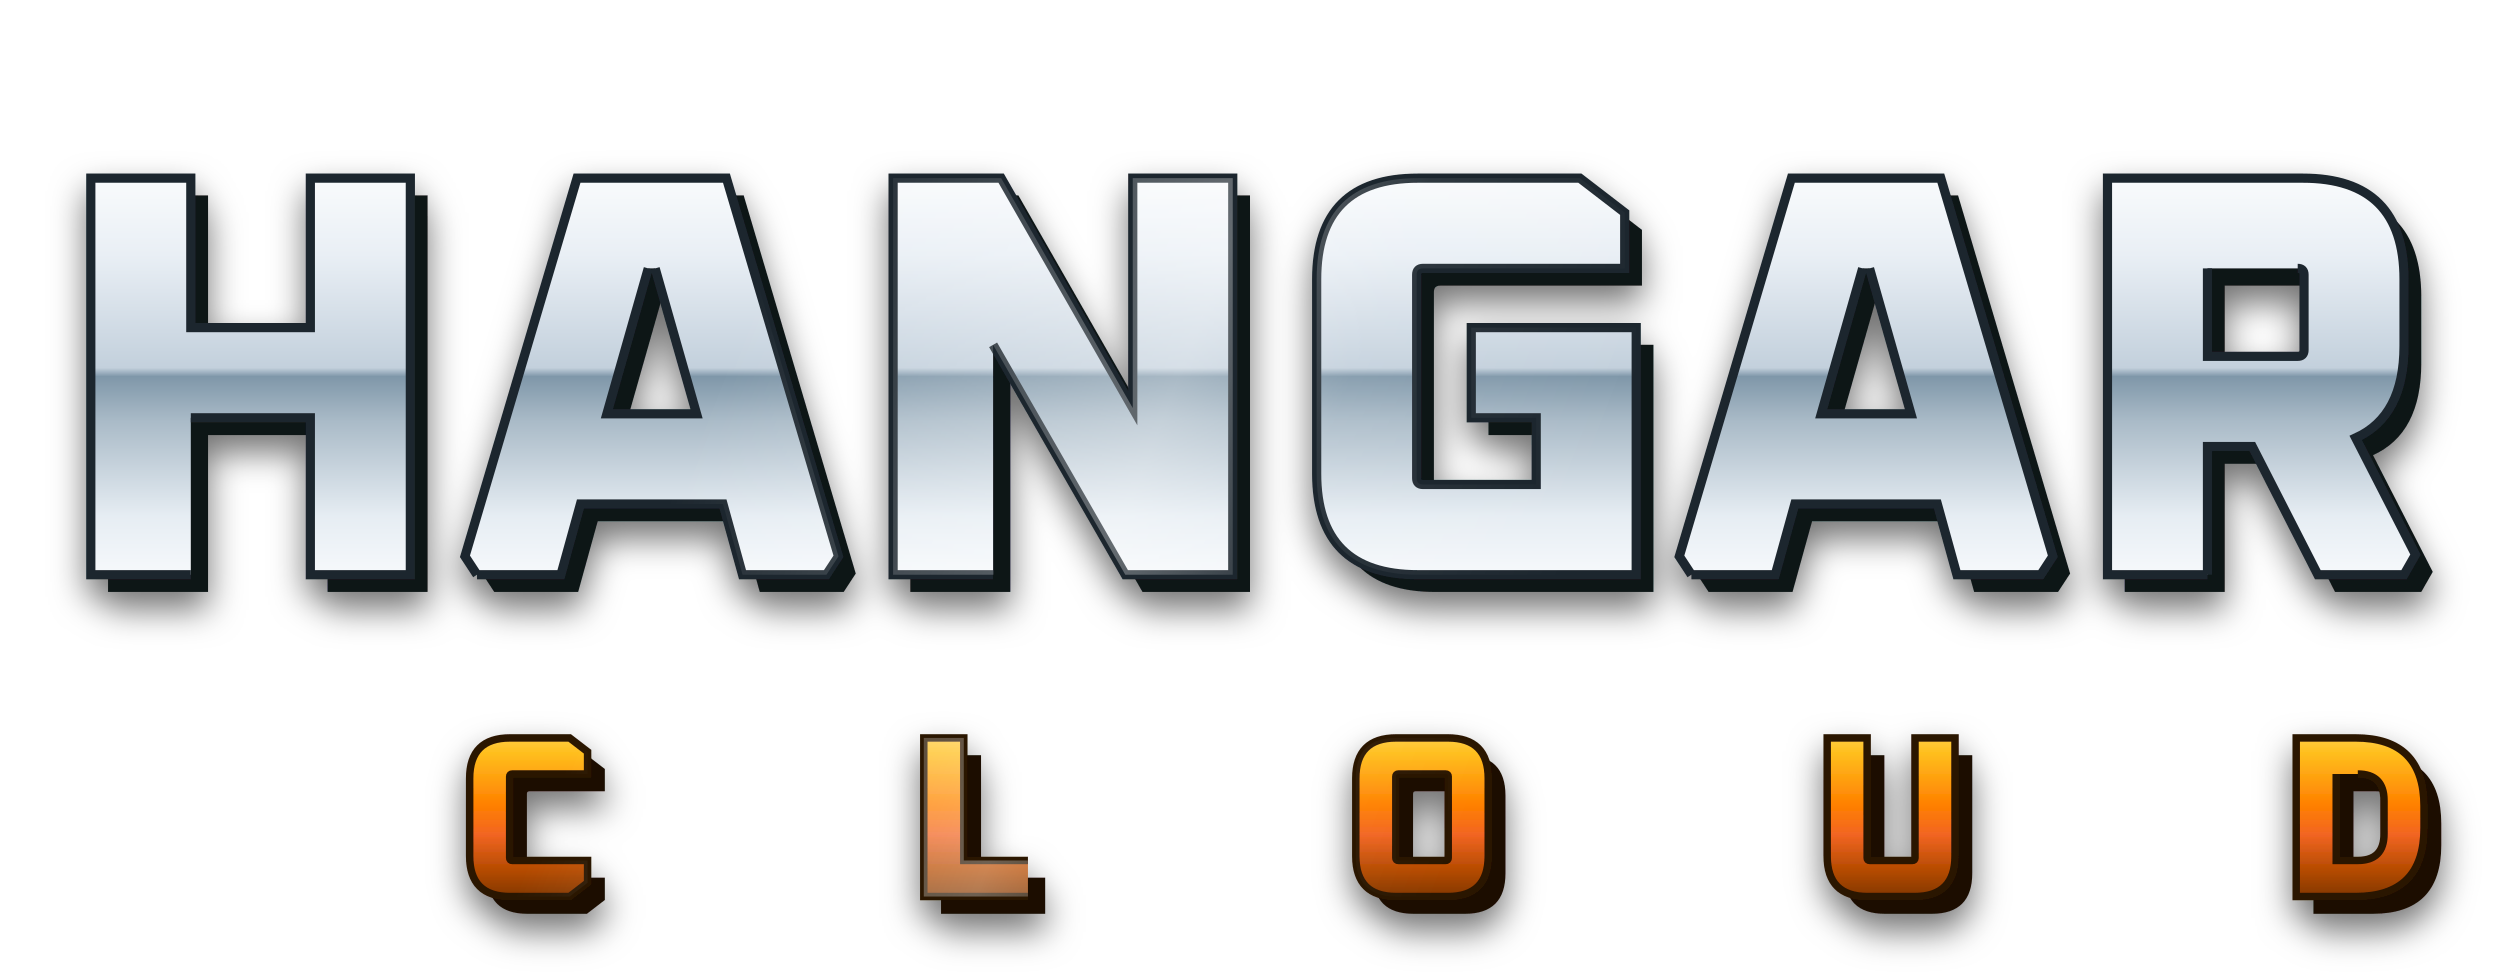
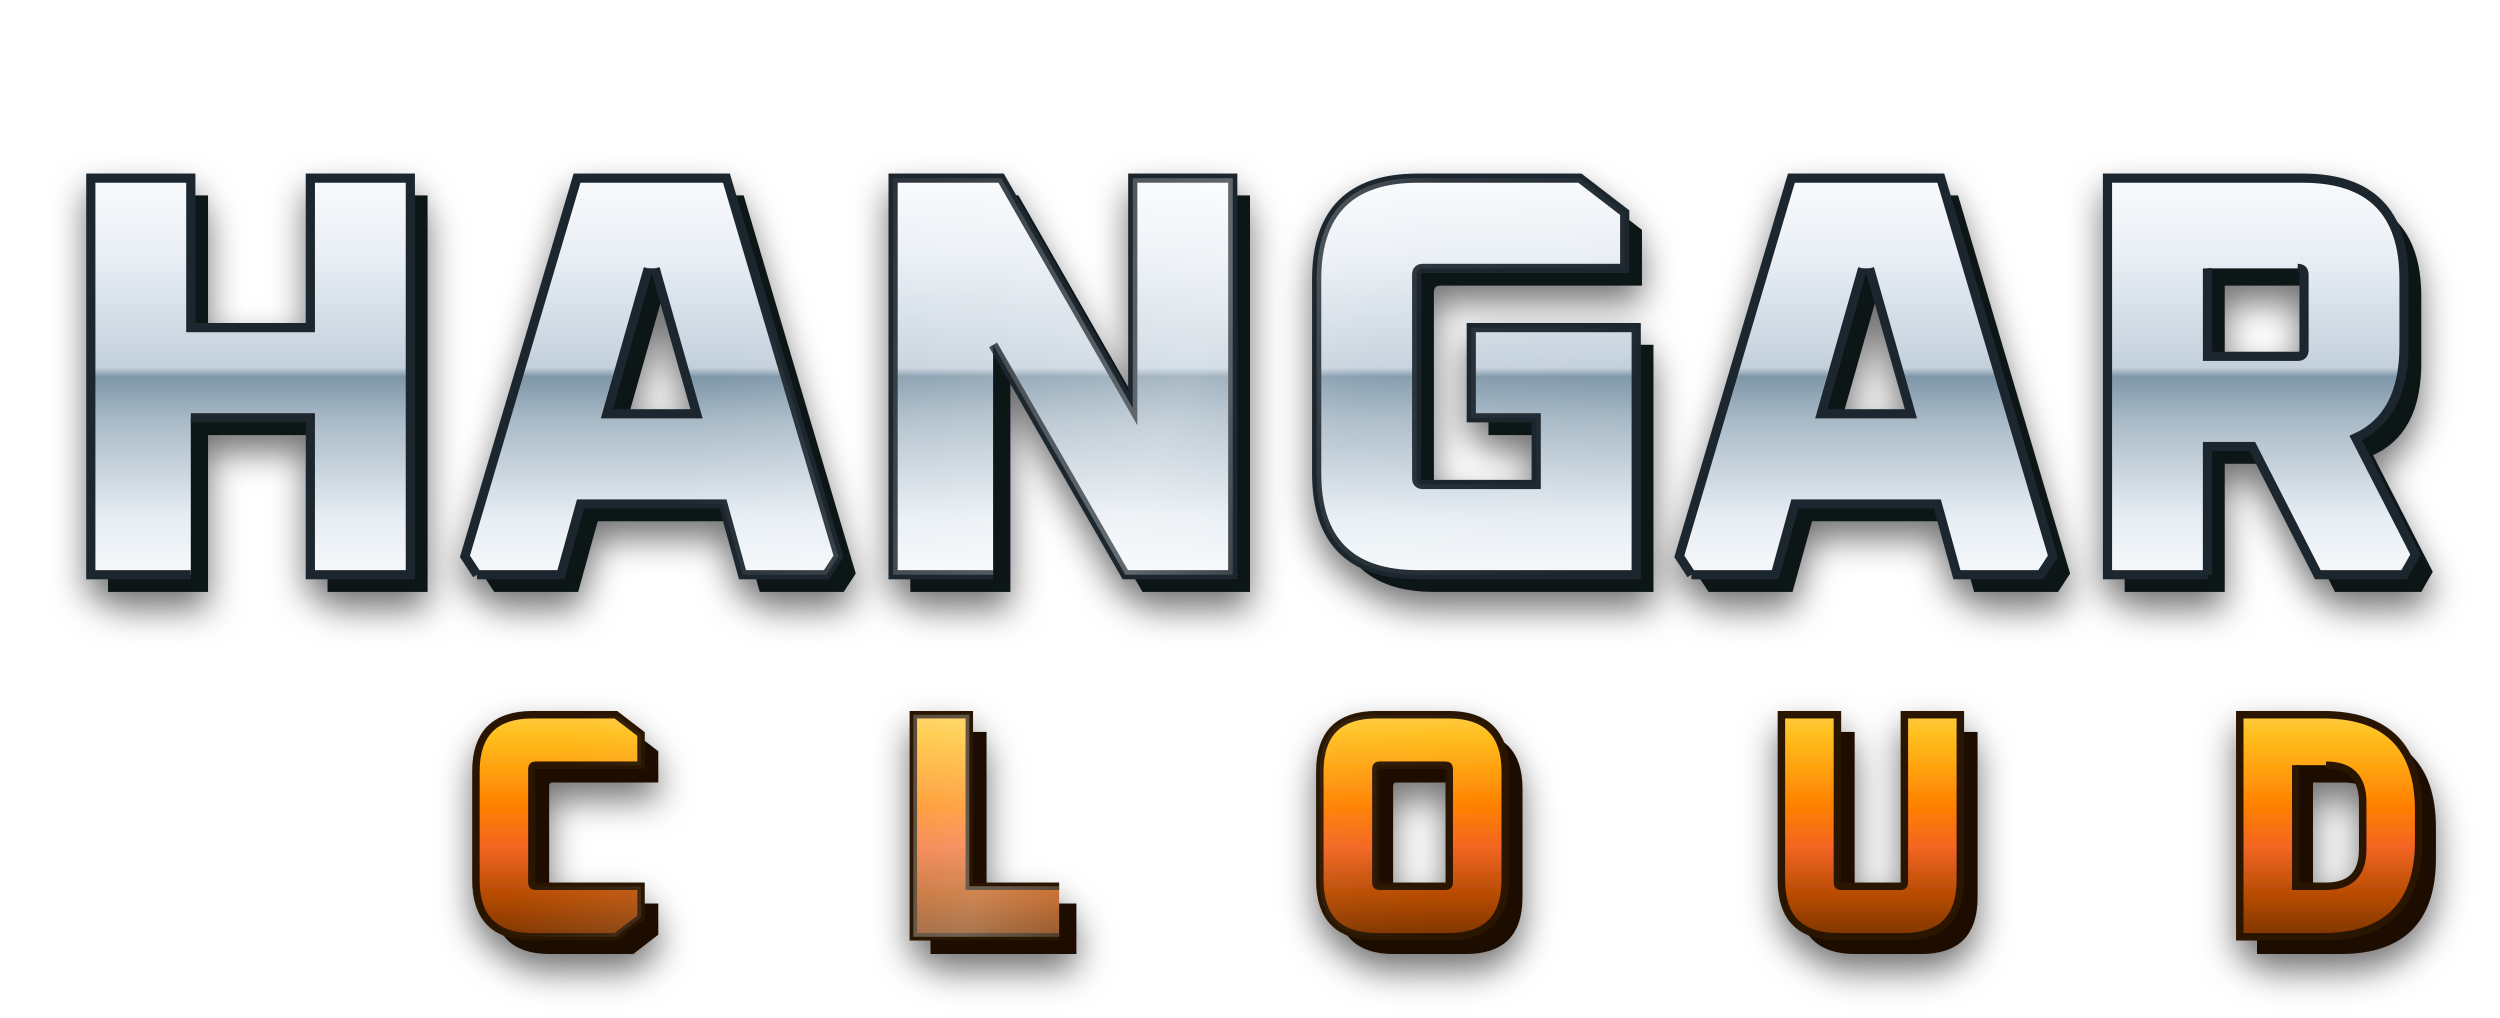
- <svg xmlns="http://www.w3.org/2000/svg" viewBox="0 0 435 170" role="img" aria-label="HANGAR CLOUD">
+ <svg xmlns="http://www.w3.org/2000/svg" viewBox="0 0 435 177" role="img" aria-label="HANGAR CLOUD">
  <defs>
    <linearGradient id="g1" gradientUnits="userSpaceOnUse" x1="0" y1="26" x2="0" y2="102">
      <stop offset="0" stop-color="#ffffff" />
      <stop offset=".24" stop-color="#e9eff5" />
      <stop offset=".50" stop-color="#c3d0dc" />
      <stop offset=".52" stop-color="#7f97a9" />
      <stop offset=".62" stop-color="#a9bac7" />
      <stop offset=".84" stop-color="#e6edf3" />
      <stop offset="1" stop-color="#f9fbfd" />
    </linearGradient>
-     <linearGradient id="g2" gradientUnits="userSpaceOnUse" x1="0" y1="126" x2="0" y2="158">
+     <linearGradient id="g2" gradientUnits="userSpaceOnUse" x1="0" y1="121" x2="0" y2="165">
      <stop offset="0" stop-color="#ffd75e" />
      <stop offset=".16" stop-color="#ffbe1d" />
      <stop offset=".44" stop-color="#ff8000" />
      <stop offset=".60" stop-color="#f26522" />
      <stop offset=".80" stop-color="#b34a00" />
      <stop offset="1" stop-color="#6e2f00" />
    </linearGradient>
-     <linearGradient id="spec" gradientUnits="userSpaceOnUse" x1="0" y1="0" x2="435" y2="170">
+     <linearGradient id="spec" gradientUnits="userSpaceOnUse" x1="0" y1="0" x2="435" y2="177">
      <stop offset=".30" stop-color="#fff" stop-opacity="0" />
      <stop offset=".46" stop-color="#fff" stop-opacity=".32" />
      <stop offset=".52" stop-color="#fff" stop-opacity=".08" />
      <stop offset=".62" stop-color="#fff" stop-opacity="0" />
    </linearGradient>
    <clipPath id="letters">
      <path d="M33.20 100L15.80 100L15.80 31L33.20 31L33.20 57L54 57L54 31L71.40 31L71.40 100L54 100L54 72.70L33.20 72.70M83 100L80.90 96.80L100.40 31L126.40 31L145.90 96.80L143.80 100L129.20 100L125.80 87.70L101 87.70L97.60 100L83 100M112.80 46.70L105.60 72L121.20 72L114 46.70M172.80 100L155.40 100L155.40 31L174.20 31L197.10 71L197.10 31L214.50 31L214.50 100L195.80 100L172.80 60M229.10 82.40L229.10 48.60Q229.10 31 246.70 31L274.90 31L282.70 37L282.70 46.70L247.60 46.70Q246.50 46.70 246.50 47.80L246.50 83.20Q246.50 84.30 247.60 84.30L267.30 84.30L267.30 72.70L256 72.70L256 57L284.70 57L284.70 100L246.70 100Q229.10 100 229.10 82.40M294.30 100L292.20 96.80L311.70 31L337.70 31L357.20 96.80L355.10 100L340.50 100L337.10 87.70L312.30 87.70L308.90 100L294.30 100M324.10 46.70L316.90 72L332.50 72L325.30 46.70M384.10 100L366.70 100L366.70 31L400.70 31Q418.30 31 418.30 48.60L418.30 60.20Q418.30 72.40 409.90 76.20L420.30 96.50L418.30 100L403.30 100L391.90 77.70L384.10 77.70L384.10 100M384.10 46.70L384.10 62L399.80 62Q400.90 62 400.90 60.90L400.90 47.80Q400.90 46.70 399.80 46.70" />
-       <path d="M81.72 148.96L81.72 135.44Q81.72 128.40 88.76 128.40L99.12 128.40L102.24 130.80L102.24 134.68L89.12 134.68Q88.68 134.68 88.68 135.12L88.68 149.28Q88.68 149.72 89.12 149.72L102.24 149.72L102.24 153.60L99.12 156L88.76 156Q81.72 156 81.72 148.96M178.86 156L160.74 156L160.74 128.40L167.70 128.40L167.70 149.72L178.86 149.72M235.91 148.96L235.91 135.44Q235.91 128.40 242.95 128.40L251.91 128.40Q258.95 128.40 258.95 135.44L258.95 148.96Q258.95 156 251.91 156L242.95 156Q235.91 156 235.91 148.96M242.87 135.12L242.87 149.28Q242.87 149.72 243.31 149.72L251.55 149.72Q251.99 149.72 251.99 149.28L251.99 135.12Q251.99 134.68 251.55 134.68L243.31 134.68Q242.87 134.68 242.87 135.12M317.93 148.96L317.93 128.40L324.88 128.40L324.88 149.28Q324.88 149.72 325.32 149.72L332.76 149.72Q333.21 149.72 333.21 149.28L333.21 128.40L340.17 128.40L340.17 148.96Q340.17 156 333.13 156L324.97 156Q317.93 156 317.93 148.96M409.86 156L399.54 156L399.54 128.40L409.86 128.40Q421.78 128.40 421.78 140.32L421.78 144.08Q421.78 156 409.86 156M406.50 134.68L406.50 149.72L410.26 149.72Q414.82 149.72 414.82 145.12L414.82 139.28Q414.82 134.68 410.26 134.68" />
+       <path d="M82.81 153.14L82.81 134.22Q82.81 124.36 92.66 124.36L107.17 124.36L111.54 127.72L111.54 133.15L93.17 133.15Q92.55 133.15 92.55 133.77L92.55 153.59Q92.55 154.21 93.17 154.21L111.54 154.21L111.54 159.64L107.17 163L92.66 163Q82.81 163 82.81 153.14M184.29 163L158.92 163L158.92 124.36L168.66 124.36L168.66 154.21L184.29 154.21M229.65 153.14L229.65 134.22Q229.65 124.36 239.51 124.36L252.05 124.36Q261.91 124.36 261.91 134.22L261.91 153.14Q261.91 163 252.05 163L239.51 163Q229.65 163 229.65 153.14M239.40 133.77L239.40 153.59Q239.40 154.21 240.01 154.21L251.55 154.21Q252.17 154.21 252.17 153.59L252.17 133.77Q252.17 133.15 251.55 133.15L240.01 133.15Q239.40 133.15 239.40 133.77M309.96 153.14L309.96 124.36L319.71 124.36L319.71 153.59Q319.71 154.21 320.32 154.21L330.74 154.21Q331.36 154.21 331.36 153.59L331.36 124.36L341.10 124.36L341.10 153.14Q341.10 163 331.25 163L319.82 163Q309.96 163 309.96 153.14M404.16 163L389.72 163L389.72 124.36L404.16 124.36Q420.85 124.36 420.85 141.05L420.85 146.31Q420.85 163 404.16 163M399.46 133.15L399.46 154.21L404.72 154.21Q411.11 154.21 411.11 147.77L411.11 139.59Q411.11 133.15 404.72 133.15" />
    </clipPath>
    <filter id="ds" x="-8%" y="-12%" width="116%" height="130%">
      <feDropShadow dx="0" dy="3" stdDeviation="3" flood-color="#000" flood-opacity=".55" />
    </filter>
  </defs>
  <g filter="url(#ds)">
    <path d="M33.20 100L15.80 100L15.80 31L33.20 31L33.20 57L54 57L54 31L71.40 31L71.40 100L54 100L54 72.70L33.20 72.70M83 100L80.90 96.80L100.40 31L126.40 31L145.90 96.80L143.80 100L129.20 100L125.80 87.70L101 87.70L97.60 100L83 100M112.80 46.70L105.60 72L121.20 72L114 46.70M172.80 100L155.40 100L155.40 31L174.20 31L197.10 71L197.10 31L214.50 31L214.50 100L195.80 100L172.80 60M229.10 82.40L229.10 48.60Q229.10 31 246.70 31L274.90 31L282.70 37L282.70 46.70L247.60 46.70Q246.50 46.70 246.50 47.80L246.50 83.20Q246.50 84.30 247.60 84.30L267.30 84.30L267.30 72.70L256 72.70L256 57L284.70 57L284.70 100L246.70 100Q229.10 100 229.10 82.40M294.30 100L292.20 96.80L311.70 31L337.70 31L357.20 96.80L355.10 100L340.50 100L337.10 87.70L312.30 87.70L308.90 100L294.30 100M324.10 46.70L316.90 72L332.50 72L325.30 46.70M384.10 100L366.70 100L366.70 31L400.70 31Q418.30 31 418.30 48.60L418.30 60.20Q418.30 72.40 409.90 76.20L420.30 96.50L418.30 100L403.30 100L391.90 77.70L384.10 77.70L384.10 100M384.10 46.70L384.10 62L399.80 62Q400.90 62 400.90 60.90L400.90 47.80Q400.90 46.70 399.80 46.70" transform="translate(3,3)" fill="#0d1216" />
-     <path d="M81.72 148.96L81.72 135.44Q81.72 128.40 88.76 128.40L99.12 128.40L102.24 130.80L102.24 134.68L89.12 134.68Q88.68 134.68 88.68 135.12L88.68 149.28Q88.68 149.72 89.12 149.72L102.24 149.72L102.24 153.60L99.12 156L88.76 156Q81.72 156 81.72 148.96M178.86 156L160.74 156L160.74 128.40L167.70 128.40L167.70 149.72L178.86 149.72M235.91 148.96L235.91 135.44Q235.91 128.40 242.95 128.40L251.91 128.40Q258.95 128.40 258.95 135.44L258.95 148.96Q258.95 156 251.91 156L242.95 156Q235.91 156 235.91 148.96M242.87 135.12L242.87 149.28Q242.87 149.72 243.31 149.72L251.55 149.72Q251.99 149.72 251.99 149.28L251.99 135.12Q251.99 134.68 251.55 134.68L243.31 134.68Q242.87 134.68 242.87 135.12M317.93 148.96L317.93 128.40L324.88 128.40L324.88 149.28Q324.88 149.72 325.32 149.72L332.76 149.72Q333.21 149.72 333.21 149.28L333.21 128.40L340.17 128.40L340.17 148.96Q340.17 156 333.13 156L324.97 156Q317.93 156 317.93 148.96M409.86 156L399.54 156L399.54 128.40L409.86 128.40Q421.78 128.40 421.78 140.32L421.78 144.08Q421.78 156 409.86 156M406.50 134.68L406.50 149.72L410.26 149.72Q414.82 149.72 414.82 145.12L414.82 139.28Q414.82 134.68 410.26 134.68" transform="translate(3,3)" fill="#1a0c02" />
+     <path d="M82.81 153.14L82.81 134.22Q82.81 124.36 92.66 124.36L107.17 124.36L111.54 127.72L111.54 133.15L93.17 133.15Q92.55 133.15 92.55 133.77L92.55 153.59Q92.55 154.21 93.17 154.21L111.54 154.21L111.54 159.64L107.17 163L92.66 163Q82.81 163 82.81 153.14M184.29 163L158.92 163L158.92 124.36L168.66 124.36L168.66 154.21L184.29 154.21M229.65 153.14L229.65 134.22Q229.65 124.36 239.51 124.36L252.05 124.36Q261.91 124.36 261.91 134.22L261.91 153.14Q261.91 163 252.05 163L239.51 163Q229.65 163 229.65 153.14M239.40 133.77L239.40 153.59Q239.40 154.21 240.01 154.21L251.55 154.21Q252.17 154.21 252.17 153.59L252.17 133.77Q252.17 133.15 251.55 133.15L240.01 133.15Q239.40 133.15 239.40 133.77M309.96 153.14L309.96 124.36L319.71 124.36L319.71 153.59Q319.71 154.21 320.32 154.21L330.74 154.21Q331.36 154.21 331.36 153.59L331.36 124.36L341.10 124.36L341.10 153.14Q341.10 163 331.25 163L319.82 163Q309.96 163 309.96 153.14M404.16 163L389.72 163L389.72 124.36L404.16 124.36Q420.85 124.36 420.85 141.05L420.85 146.31Q420.85 163 404.16 163M399.46 133.15L399.46 154.21L404.72 154.21Q411.11 154.21 411.11 147.77L411.11 139.59Q411.11 133.15 404.72 133.15" transform="translate(3,3)" fill="#1a0c02" />
    <path d="M33.20 100L15.80 100L15.80 31L33.20 31L33.20 57L54 57L54 31L71.40 31L71.40 100L54 100L54 72.70L33.20 72.70M83 100L80.90 96.80L100.40 31L126.40 31L145.90 96.80L143.80 100L129.20 100L125.80 87.70L101 87.70L97.60 100L83 100M112.80 46.70L105.60 72L121.20 72L114 46.70M172.80 100L155.40 100L155.40 31L174.20 31L197.10 71L197.10 31L214.50 31L214.50 100L195.80 100L172.80 60M229.10 82.40L229.10 48.60Q229.10 31 246.70 31L274.90 31L282.70 37L282.70 46.70L247.60 46.70Q246.50 46.70 246.50 47.80L246.50 83.20Q246.50 84.30 247.60 84.30L267.30 84.30L267.30 72.70L256 72.70L256 57L284.70 57L284.70 100L246.70 100Q229.10 100 229.10 82.40M294.30 100L292.20 96.80L311.70 31L337.70 31L357.20 96.80L355.10 100L340.50 100L337.10 87.70L312.30 87.70L308.90 100L294.30 100M324.10 46.70L316.90 72L332.50 72L325.30 46.70M384.10 100L366.70 100L366.70 31L400.70 31Q418.30 31 418.30 48.60L418.30 60.20Q418.30 72.40 409.90 76.20L420.30 96.50L418.30 100L403.30 100L391.90 77.70L384.10 77.70L384.10 100M384.10 46.70L384.10 62L399.80 62Q400.90 62 400.90 60.90L400.90 47.80Q400.90 46.70 399.80 46.70" fill="url(#g1)" stroke="#1d262e" stroke-width="1.6" />
-     <path d="M81.72 148.96L81.72 135.44Q81.72 128.40 88.76 128.40L99.12 128.40L102.24 130.80L102.24 134.68L89.12 134.68Q88.68 134.68 88.68 135.12L88.68 149.28Q88.68 149.72 89.12 149.72L102.24 149.72L102.24 153.60L99.12 156L88.76 156Q81.72 156 81.72 148.96M178.86 156L160.74 156L160.74 128.40L167.70 128.40L167.70 149.72L178.86 149.72M235.91 148.96L235.91 135.44Q235.91 128.40 242.95 128.40L251.91 128.40Q258.95 128.40 258.95 135.44L258.95 148.96Q258.95 156 251.91 156L242.95 156Q235.91 156 235.91 148.96M242.87 135.12L242.87 149.28Q242.87 149.72 243.31 149.72L251.55 149.72Q251.99 149.72 251.99 149.28L251.99 135.12Q251.99 134.68 251.55 134.68L243.31 134.68Q242.87 134.68 242.87 135.12M317.93 148.96L317.93 128.40L324.88 128.40L324.88 149.28Q324.88 149.72 325.32 149.72L332.76 149.72Q333.21 149.72 333.21 149.28L333.21 128.40L340.17 128.40L340.17 148.96Q340.17 156 333.13 156L324.97 156Q317.93 156 317.93 148.96M409.86 156L399.54 156L399.54 128.40L409.86 128.40Q421.78 128.40 421.78 140.32L421.78 144.08Q421.78 156 409.86 156M406.50 134.68L406.50 149.72L410.26 149.72Q414.82 149.72 414.82 145.12L414.82 139.28Q414.82 134.68 410.26 134.68" fill="url(#g2)" stroke="#2c1403" stroke-width="1.3" />
+     <path d="M82.81 153.14L82.81 134.22Q82.81 124.36 92.66 124.36L107.17 124.36L111.54 127.72L111.54 133.15L93.17 133.15Q92.55 133.15 92.55 133.77L92.55 153.59Q92.55 154.21 93.17 154.21L111.54 154.21L111.54 159.64L107.17 163L92.66 163Q82.81 163 82.81 153.14M184.29 163L158.92 163L158.92 124.36L168.66 124.36L168.66 154.21L184.29 154.21M229.65 153.14L229.65 134.22Q229.65 124.36 239.51 124.36L252.05 124.36Q261.91 124.36 261.91 134.22L261.91 153.14Q261.91 163 252.05 163L239.51 163Q229.65 163 229.65 153.14M239.40 133.77L239.40 153.59Q239.40 154.21 240.01 154.21L251.55 154.21Q252.17 154.21 252.17 153.59L252.17 133.77Q252.17 133.15 251.55 133.15L240.01 133.15Q239.40 133.15 239.40 133.77M309.96 153.14L309.96 124.36L319.71 124.36L319.71 153.59Q319.71 154.21 320.32 154.21L330.74 154.21Q331.36 154.21 331.36 153.59L331.36 124.36L341.10 124.36L341.10 153.14Q341.10 163 331.25 163L319.82 163Q309.96 163 309.96 153.14M404.16 163L389.72 163L389.72 124.36L404.16 124.36Q420.85 124.36 420.85 141.05L420.85 146.31Q420.85 163 404.16 163M399.46 133.15L399.46 154.21L404.72 154.21Q411.11 154.21 411.11 147.77L411.11 139.59Q411.11 133.15 404.72 133.15" fill="url(#g2)" stroke="#2c1403" stroke-width="1.3" />
  </g>
-   <rect width="435" height="170" fill="url(#spec)" clip-path="url(#letters)" />
+   <rect width="435" height="177" fill="url(#spec)" clip-path="url(#letters)" />
</svg>
